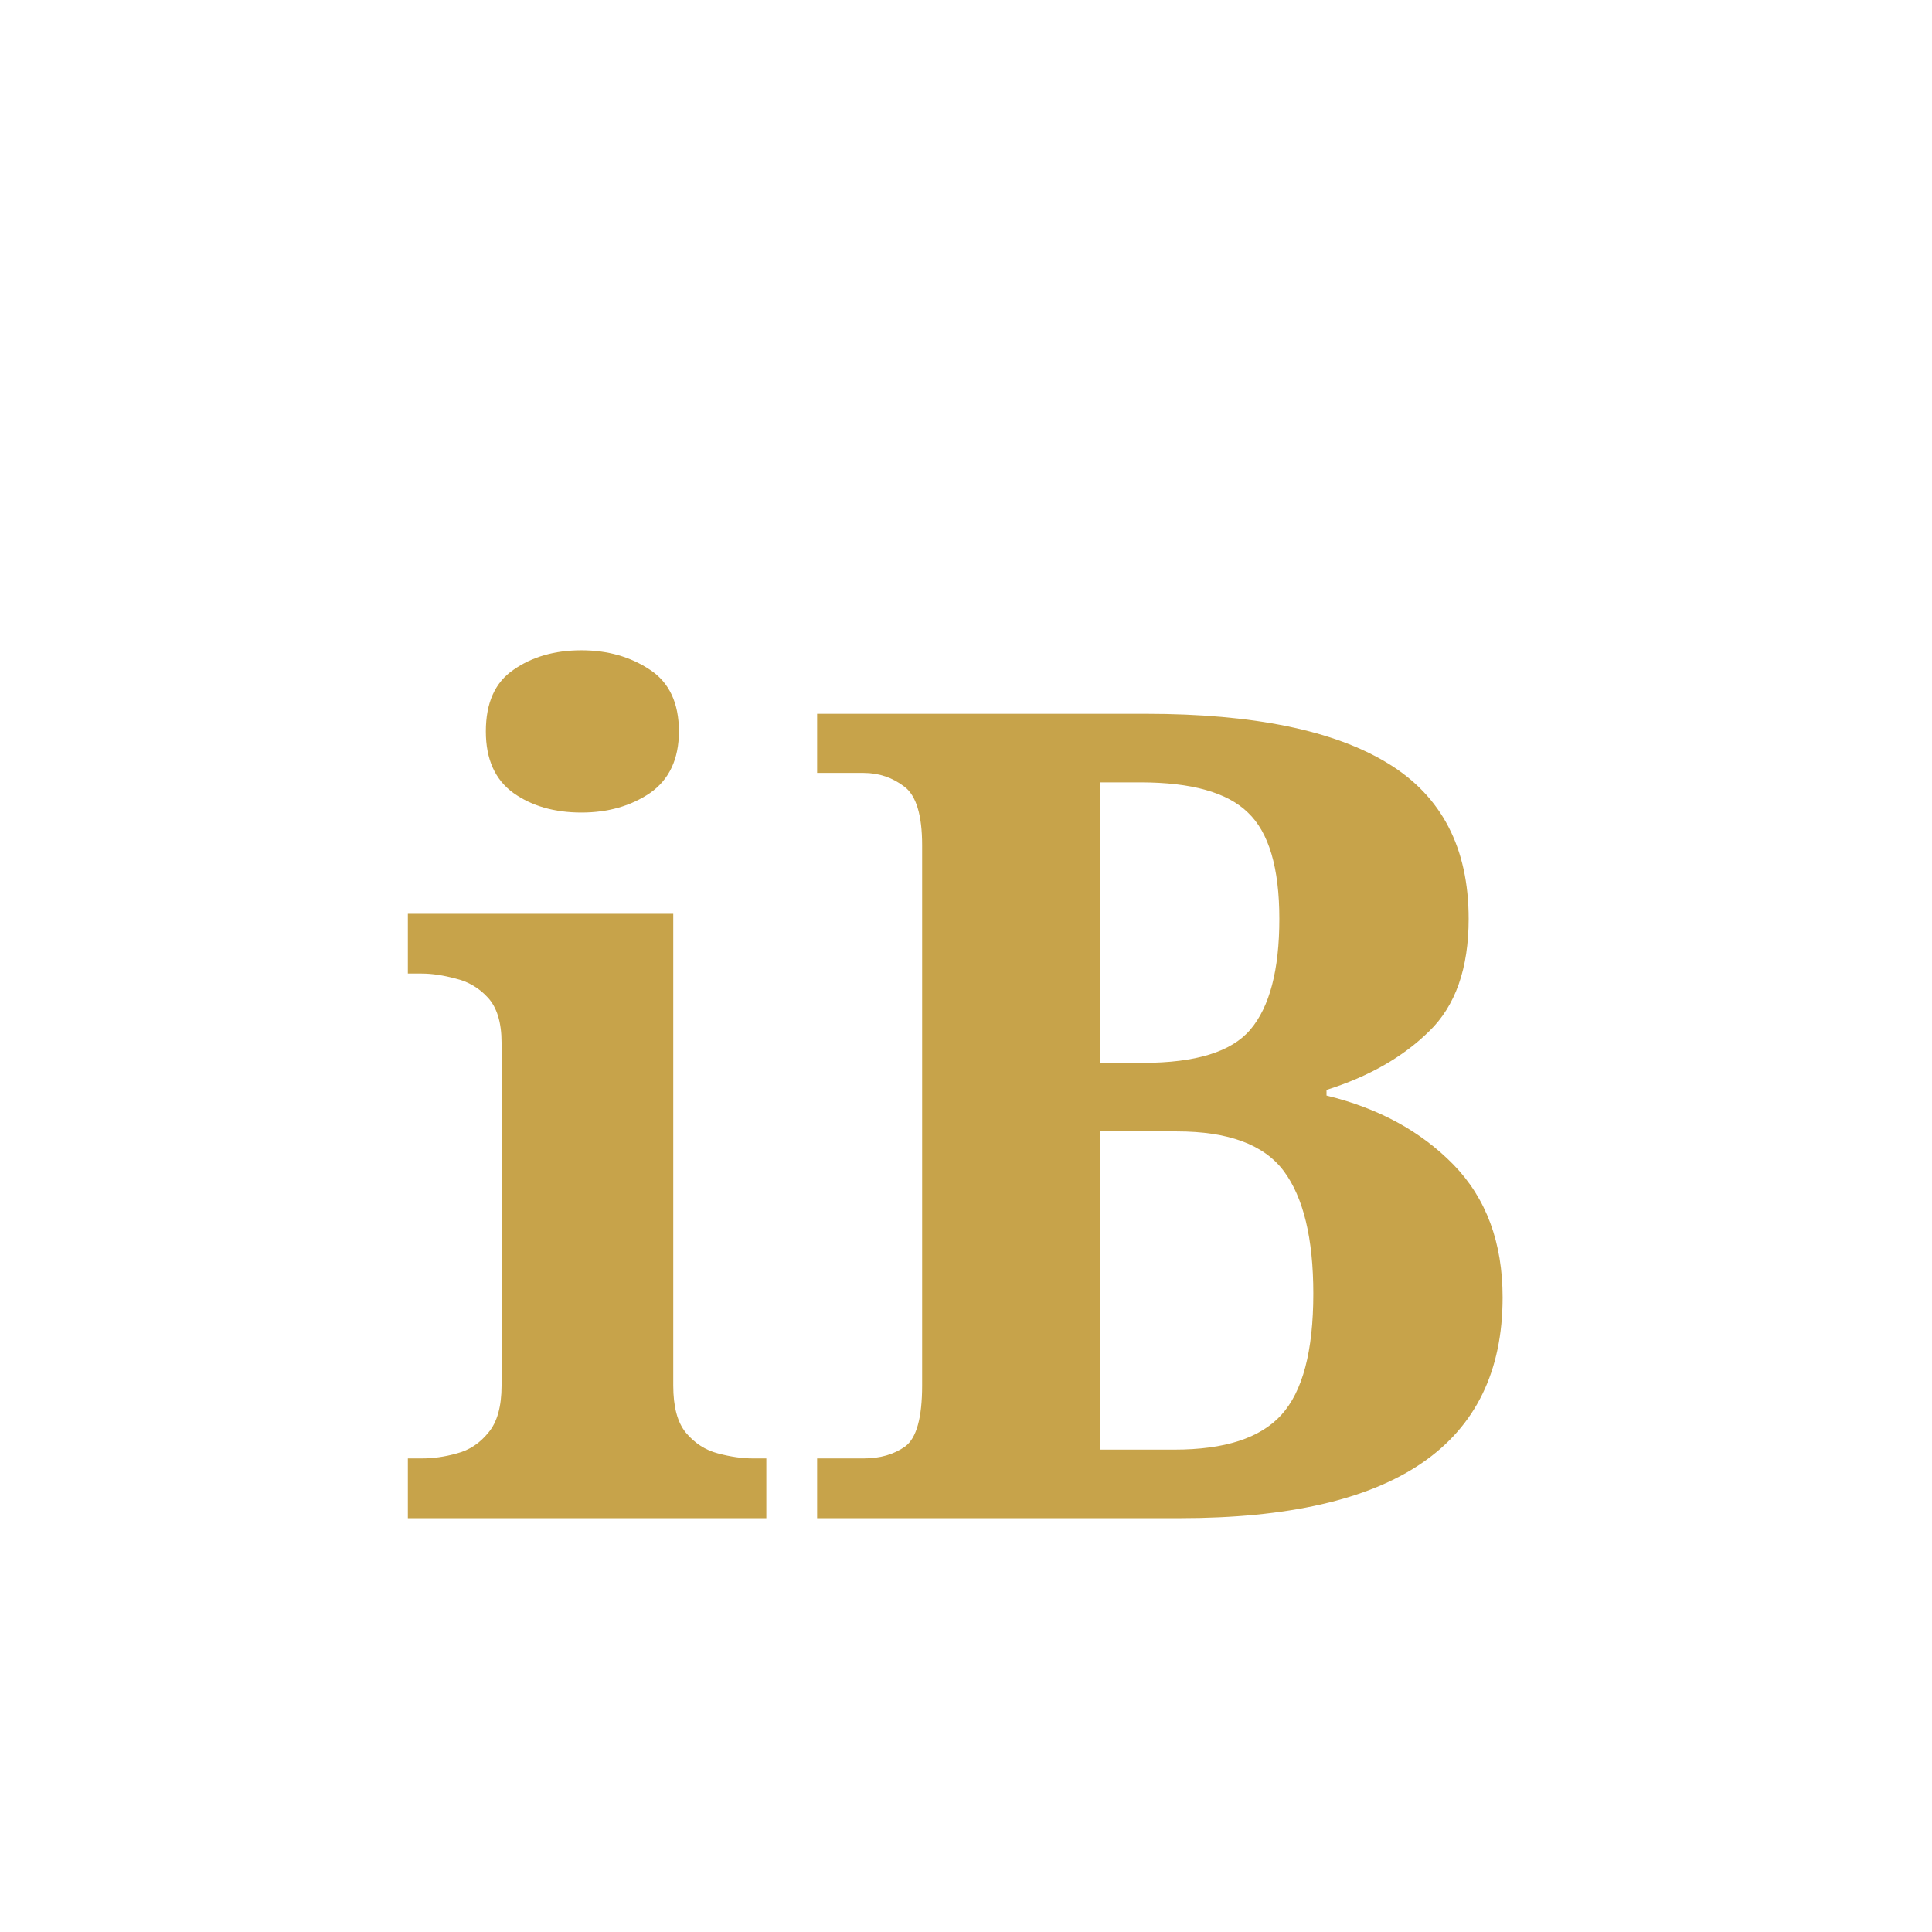
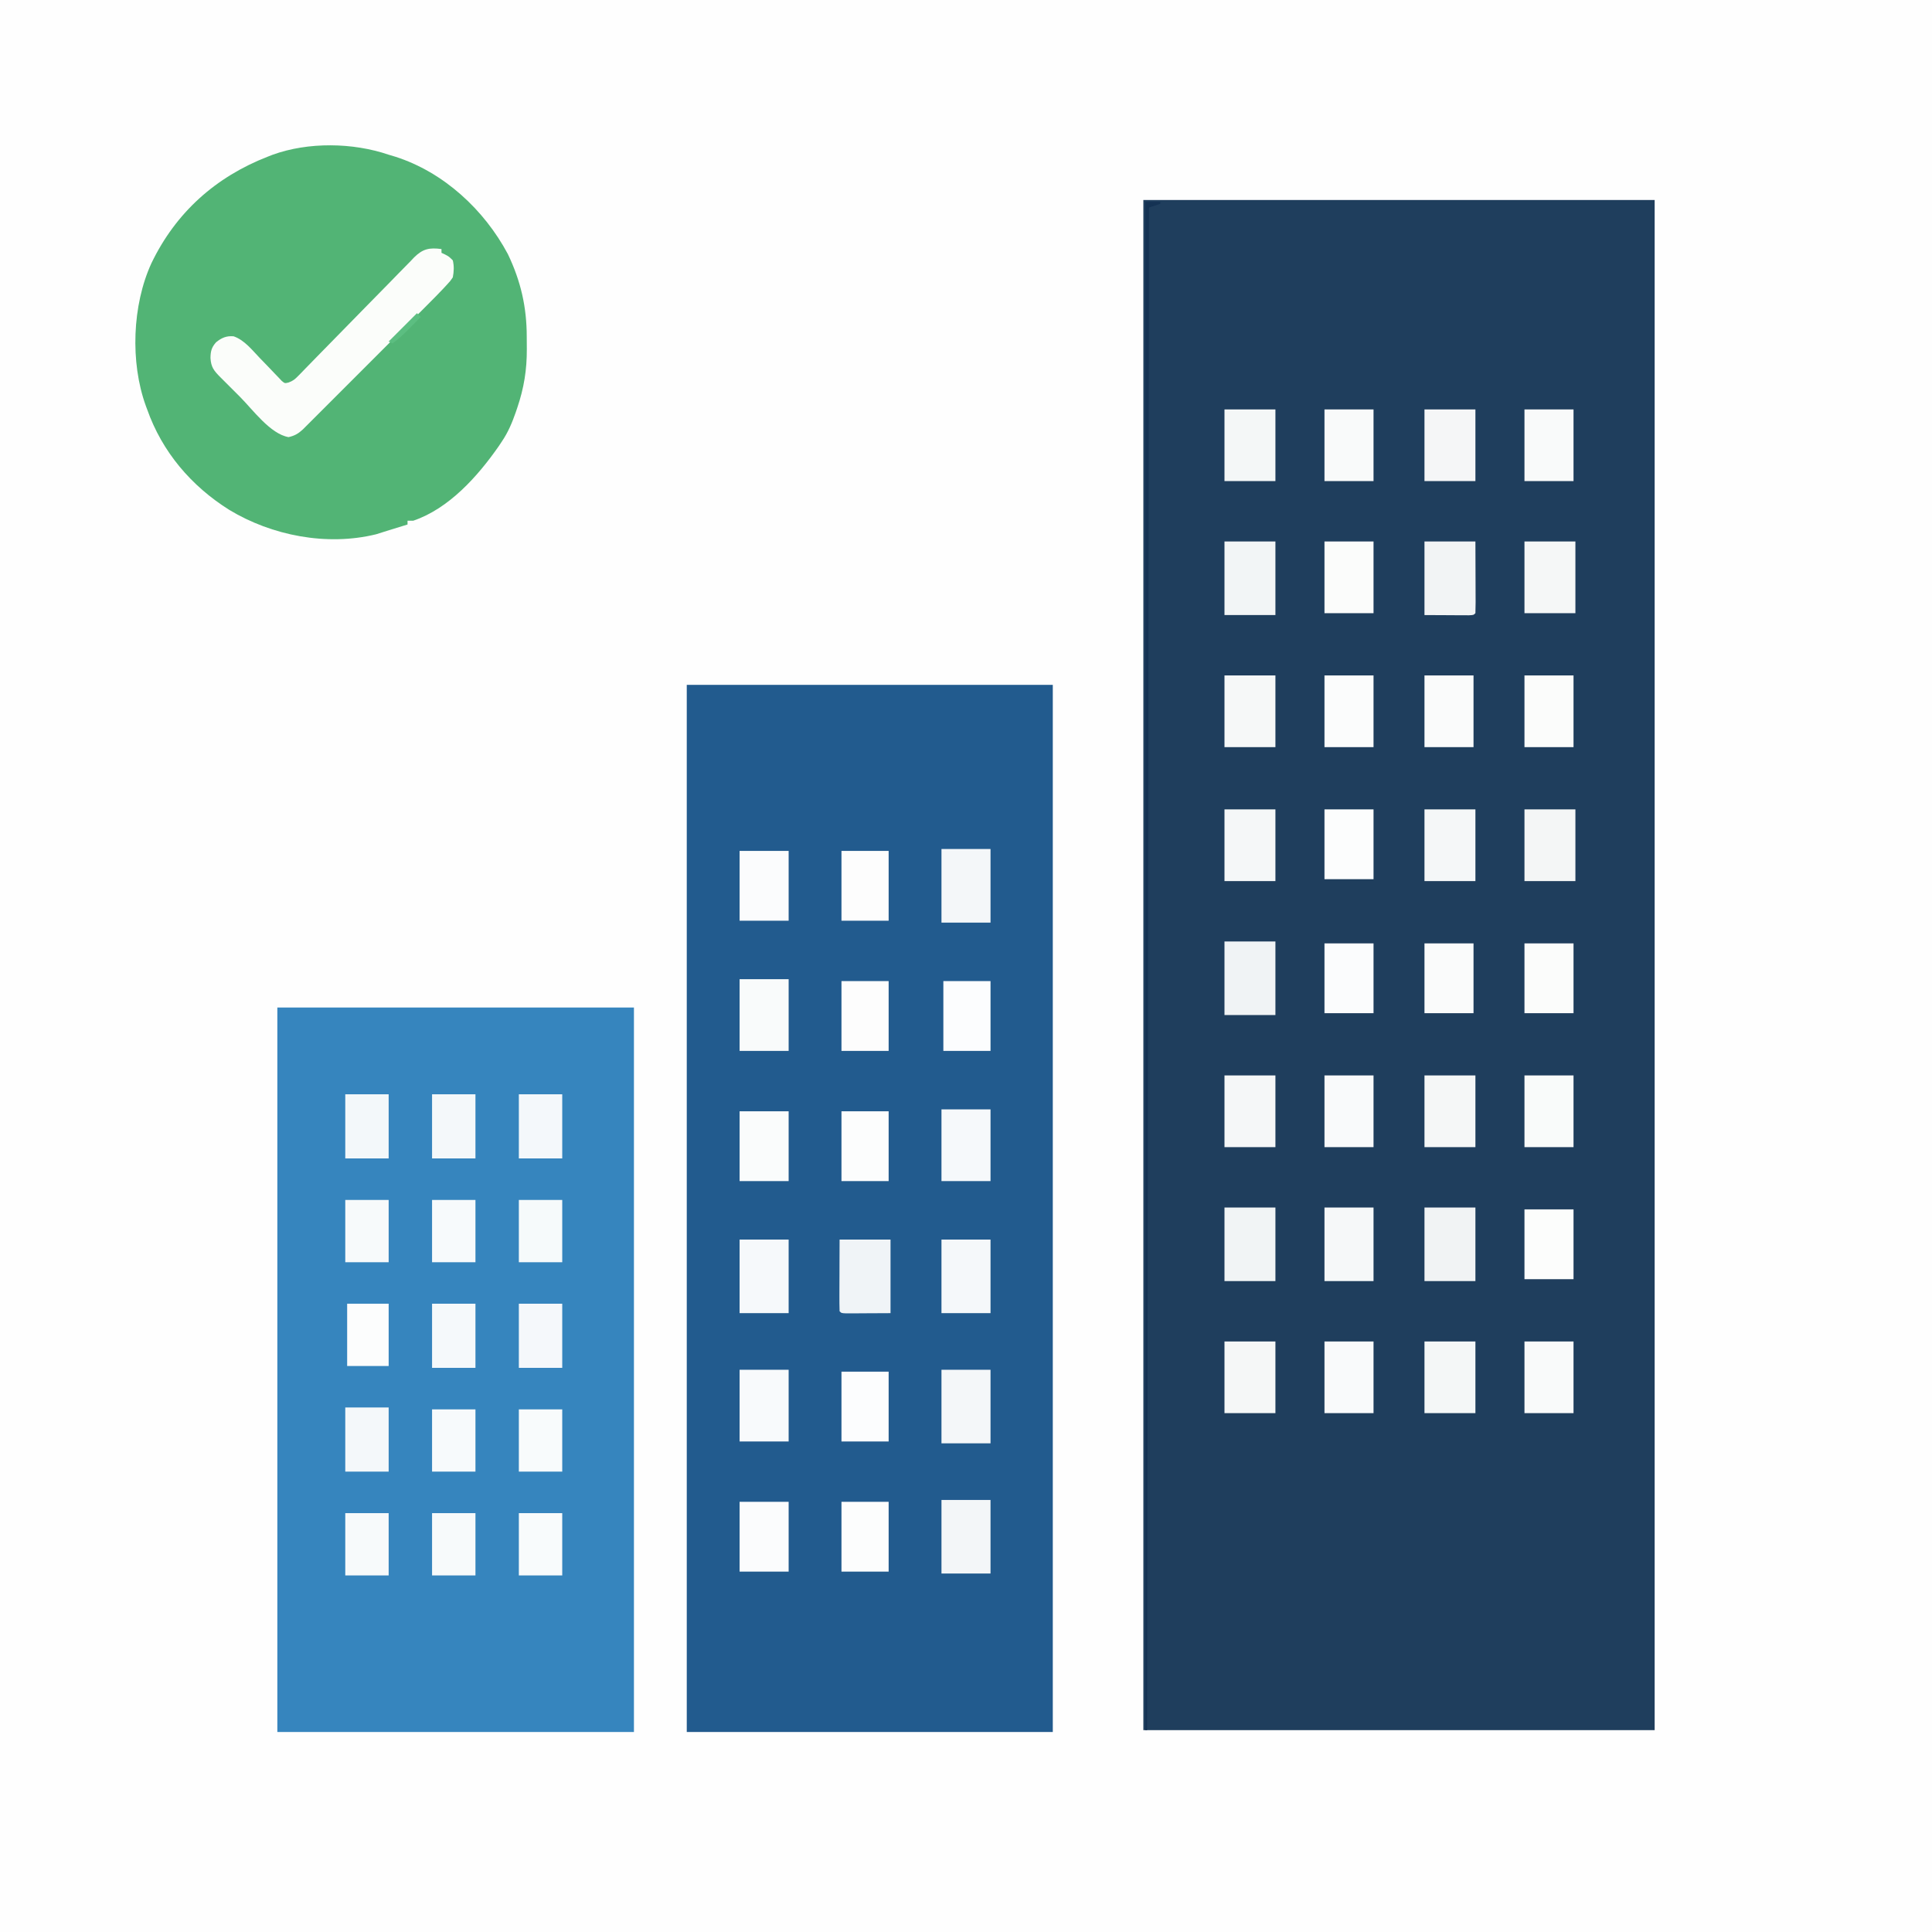
- <svg xmlns="http://www.w3.org/2000/svg" width="48" height="48" viewBox="0 0 48 48">
-   <style>
-     .playfair {
-       font-family: 'Playfair Display', serif;
-       font-size: 28px;
-       font-weight: bold;
-       fill: #C7A34A;
-       dominant-baseline: middle;
-       text-anchor: middle;
-     }
-   </style>
-   <text x="24" y="28" class="playfair">iB</text>
+ <svg xmlns="http://www.w3.org/2000/svg" version="1.1" width="1024" height="1024">
+   <path d="M0 0 C337.92 0 675.84 0 1024 0 C1024 337.92 1024 675.84 1024 1024 C686.08 1024 348.16 1024 0 1024 C0 686.08 0 348.16 0 0 Z " fill="#FEFEFE" transform="translate(0,0)" />
+   <path d="M0 0 C89.43 0 178.86 0 271 0 C271 267.63 271 535.26 271 811 C181.57 811 92.14 811 0 811 C0 543.37 0 275.74 0 0 Z " fill="#1F3E5D" transform="translate(606,106)" />
+   <path d="M0 0 C64.02 0 128.04 0 194 0 C194 183.15 194 366.3 194 555 C129.98 555 65.96 555 0 555 C0 371.85 0 188.7 0 0 Z " fill="#225B8E" transform="translate(364,363)" />
+   <path d="M0 0 C62.37 0 124.74 0 189 0 C189 126.72 189 253.44 189 384 C126.63 384 64.26 384 0 384 C0 257.28 0 130.56 0 0 Z " fill="#3685BE" transform="translate(147,534)" />
+   <path d="M0 0 C1.756 0.526 1.756 0.526 3.547 1.062 C29.18 9.265 50.653 29.177 63.188 52.688 C70.042 67.029 73.187 80.733 73.185 96.575 C73.187 98.73 73.206 100.884 73.225 103.039 C73.272 114.023 71.708 123.661 68.188 134.062 C67.922 134.848 67.656 135.633 67.382 136.442 C65.448 142.005 63.315 147.103 60 152 C59.438 152.843 58.876 153.686 58.297 154.555 C47.194 170.487 31.9 187.614 13 194 C12.01 194 11.02 194 10 194 C10 194.66 10 195.32 10 196 C6.775 196.999 3.549 197.994 0.32 198.98 C-2.021 199.699 -4.356 200.437 -6.688 201.188 C-32.721 207.573 -61.886 201.924 -84.52 188.223 C-104.62 175.61 -120.054 157.517 -128 135 C-128.241 134.352 -128.482 133.705 -128.731 133.038 C-137.048 110.057 -135.92 79.693 -125.76 57.539 C-112.844 30.677 -91.701 11.75 -64 1 C-63.188 0.682 -62.376 0.363 -61.539 0.035 C-42.588 -6.84 -18.953 -6.459 0 0 Z " fill="#52B475" transform="translate(206,82)" />
+   <path d="M0 0 C0 0.66 0 1.32 0 2 C0.619 2.289 1.238 2.578 1.875 2.875 C4 4 4 4 6 6 C6.73 9.114 6.593 11.869 6 15 C4.679 16.956 4.679 16.956 2.936 18.825 C2.298 19.516 1.661 20.206 1.003 20.917 C0.012 21.948 0.012 21.948 -1 23 C-1.6 23.625 -2.199 24.251 -2.817 24.895 C-4.708 26.837 -6.62 28.756 -8.54 30.669 C-9.258 31.389 -9.976 32.109 -10.716 32.85 C-13.063 35.202 -15.414 37.55 -17.766 39.898 C-19.408 41.541 -21.05 43.184 -22.691 44.827 C-26.119 48.256 -29.549 51.684 -32.979 55.11 C-37.38 59.505 -41.776 63.904 -46.171 68.305 C-49.554 71.692 -52.94 75.076 -56.326 78.46 C-57.949 80.082 -59.571 81.705 -61.192 83.329 C-63.452 85.59 -65.714 87.849 -67.978 90.107 C-68.648 90.779 -69.318 91.451 -70.008 92.144 C-70.625 92.758 -71.242 93.372 -71.877 94.004 C-72.411 94.537 -72.945 95.071 -73.495 95.621 C-75.932 97.854 -77.831 98.962 -81.062 99.688 C-90.743 97.997 -99.946 85.21 -106.808 78.323 C-108.588 76.537 -110.373 74.758 -112.158 72.979 C-113.295 71.841 -114.431 70.704 -115.566 69.566 C-116.099 69.036 -116.631 68.506 -117.179 67.96 C-120.601 64.516 -122.165 62.598 -122.438 57.75 C-122.385 54.155 -121.892 52.154 -119.5 49.438 C-116.651 47.081 -113.985 45.906 -110.176 46.25 C-104.396 48.242 -100.302 53.613 -96.154 57.915 C-94.821 59.296 -93.485 60.673 -92.145 62.047 C-90.809 63.421 -89.486 64.809 -88.177 66.209 C-87.258 67.161 -87.258 67.161 -86.32 68.133 C-85.505 68.997 -85.505 68.997 -84.672 69.879 C-83.065 71.224 -83.065 71.224 -81.088 70.744 C-78.735 69.906 -77.654 69.004 -75.922 67.222 C-75.341 66.632 -74.759 66.042 -74.16 65.433 C-73.534 64.782 -72.908 64.131 -72.263 63.461 C-71.594 62.778 -70.925 62.095 -70.236 61.391 C-68.784 59.907 -67.335 58.42 -65.888 56.931 C-63.597 54.573 -61.294 52.228 -58.987 49.886 C-52.428 43.226 -45.881 36.555 -39.366 29.852 C-35.381 25.753 -31.373 21.677 -27.351 17.614 C-25.823 16.062 -24.304 14.502 -22.793 12.933 C-20.677 10.738 -18.535 8.572 -16.384 6.41 C-15.768 5.757 -15.152 5.104 -14.518 4.431 C-9.884 -0.14 -6.419 -0.846 0 0 Z " fill="#FBFDFA" transform="translate(234,132)" />
+   <path d="M0 0 C8.91 0 17.82 0 27 0 C27 12.87 27 25.74 27 39 C18.09 39 9.18 39 0 39 C0 26.13 0 13.26 0 0 Z " fill="#F1F3F4" transform="translate(755,640)" />
+   <path d="M0 0 C8.91 0 17.82 0 27 0 C27 12.87 27 25.74 27 39 C18.09 39 9.18 39 0 39 C0 26.13 0 13.26 0 0 Z " fill="#F1F4F5" transform="translate(649,640)" />
+   <path d="M0 0 C8.91 0 17.82 0 27 0 C27 12.87 27 25.74 27 39 C18.09 39 9.18 39 0 39 C0 26.13 0 13.26 0 0 Z " fill="#F0F3F5" transform="translate(649,499)" />
+   <path d="M0 0 C8.91 0 17.82 0 27 0 C27 12.87 27 25.74 27 39 C18.09 39 9.18 39 0 39 C0 26.13 0 13.26 0 0 Z " fill="#F2F5F6" transform="translate(649,287)" />
+   <path d="M0 0 C8.91 0 17.82 0 27 0 C27 12.87 27 25.74 27 39 C22.731 39.021 18.461 39.041 14.062 39.062 C12.04 39.076 12.04 39.076 9.977 39.09 C8.397 39.094 8.397 39.094 6.785 39.098 C5.159 39.106 5.159 39.106 3.5 39.114 C1 39 1 39 0 38 C-0.089 35.188 -0.115 32.401 -0.098 29.59 C-0.096 28.748 -0.095 27.906 -0.093 27.038 C-0.088 24.338 -0.075 21.638 -0.062 18.938 C-0.057 17.111 -0.053 15.285 -0.049 13.459 C-0.039 8.973 -0.019 4.486 0 0 Z " fill="#F0F4F7" transform="translate(445,657)" />
+   <path d="M0 0 C8.91 0 17.82 0 27 0 C27.023 5.394 27.043 10.787 27.055 16.18 C27.06 18.017 27.067 19.853 27.075 21.689 C27.088 24.323 27.093 26.956 27.098 29.59 C27.103 30.416 27.108 31.242 27.113 32.093 C27.113 34.062 27.062 36.032 27 38 C26 39 26 39 23.5 39.114 C22.416 39.108 21.332 39.103 20.215 39.098 C19.162 39.095 18.108 39.093 17.023 39.09 C15.675 39.081 14.327 39.072 12.938 39.062 C8.668 39.042 4.399 39.021 0 39 C0 26.13 0 13.26 0 0 Z " fill="#F2F4F5" transform="translate(755,287)" />
+   <path d="M0 0 C8.91 0 17.82 0 27 0 C27 12.54 27 25.08 27 38 C18.09 38 9.18 38 0 38 C0 25.46 0 12.92 0 0 Z " fill="#F4F7F7" transform="translate(755,711)" />
+   <path d="M0 0 C8.91 0 17.82 0 27 0 C27 12.54 27 25.08 27 38 C18.09 38 9.18 38 0 38 C0 25.46 0 12.92 0 0 Z " fill="#F5F7F7" transform="translate(649,711)" />
+   <path d="M0 0 C8.91 0 17.82 0 27 0 C27 12.54 27 25.08 27 38 C18.09 38 9.18 38 0 38 C0 25.46 0 12.92 0 0 Z " fill="#F5F7F7" transform="translate(755,570)" />
+   <path d="M0 0 C8.91 0 17.82 0 27 0 C27 12.54 27 25.08 27 38 C18.09 38 9.18 38 0 38 C0 25.46 0 12.92 0 0 Z " fill="#F5F7F8" transform="translate(649,570)" />
+   <path d="M0 0 C8.91 0 17.82 0 27 0 C27 12.54 27 25.08 27 38 C18.09 38 9.18 38 0 38 C0 25.46 0 12.92 0 0 Z " fill="#F4F6F6" transform="translate(808,429)" />
+   <path d="M0 0 C8.91 0 17.82 0 27 0 C27 12.54 27 25.08 27 38 C18.09 38 9.18 38 0 38 C0 25.46 0 12.92 0 0 Z " fill="#F5F7F8" transform="translate(755,429)" />
+   <path d="M0 0 C8.91 0 17.82 0 27 0 C27 12.54 27 25.08 27 38 C18.09 38 9.18 38 0 38 C0 25.46 0 12.92 0 0 Z " fill="#F5F7F8" transform="translate(649,429)" />
+   <path d="M0 0 C8.91 0 17.82 0 27 0 C27 12.54 27 25.08 27 38 C18.09 38 9.18 38 0 38 C0 25.46 0 12.92 0 0 Z " fill="#F6F8F8" transform="translate(649,358)" />
+   <path d="M0 0 C8.91 0 17.82 0 27 0 C27 12.54 27 25.08 27 38 C18.09 38 9.18 38 0 38 C0 25.46 0 12.92 0 0 Z " fill="#F5F7F7" transform="translate(808,287)" />
+   <path d="M0 0 C8.91 0 17.82 0 27 0 C27 12.54 27 25.08 27 38 C18.09 38 9.18 38 0 38 C0 25.46 0 12.92 0 0 Z " fill="#F5F6F7" transform="translate(755,217)" />
+   <path d="M0 0 C8.91 0 17.82 0 27 0 C27 12.54 27 25.08 27 38 C18.09 38 9.18 38 0 38 C0 25.46 0 12.92 0 0 Z " fill="#F4F7F7" transform="translate(649,217)" />
+   <path d="M0 0 C8.58 0 17.16 0 26 0 C26 12.87 26 25.74 26 39 C17.42 39 8.84 39 0 39 C0 26.13 0 13.26 0 0 Z " fill="#F3F6F8" transform="translate(499,795)" />
+   <path d="M0 0 C8.58 0 17.16 0 26 0 C26 12.87 26 25.74 26 39 C17.42 39 8.84 39 0 39 C0 26.13 0 13.26 0 0 Z " fill="#F4F7F9" transform="translate(499,726)" />
+   <path d="M0 0 C8.58 0 17.16 0 26 0 C26 12.87 26 25.74 26 39 C17.42 39 8.84 39 0 39 C0 26.13 0 13.26 0 0 Z " fill="#F5F8FA" transform="translate(499,657)" />
+   <path d="M0 0 C8.58 0 17.16 0 26 0 C26 12.87 26 25.74 26 39 C17.42 39 8.84 39 0 39 C0 26.13 0 13.26 0 0 Z " fill="#F6F9FB" transform="translate(392,657)" />
+   <path d="M0 0 C8.58 0 17.16 0 26 0 C26 12.87 26 25.74 26 39 C17.42 39 8.84 39 0 39 C0 26.13 0 13.26 0 0 Z " fill="#F6F8F9" transform="translate(702,640)" />
+   <path d="M0 0 C8.58 0 17.16 0 26 0 C26 12.87 26 25.74 26 39 C17.42 39 8.84 39 0 39 C0 26.13 0 13.26 0 0 Z " fill="#F4F7F9" transform="translate(499,450)" />
+   <path d="M0 0 C8.58 0 17.16 0 26 0 C26 12.54 26 25.08 26 38 C17.42 38 8.84 38 0 38 C0 25.46 0 12.92 0 0 Z " fill="#F8FAFC" transform="translate(392,726)" />
+   <path d="M0 0 C8.58 0 17.16 0 26 0 C26 12.54 26 25.08 26 38 C17.42 38 8.84 38 0 38 C0 25.46 0 12.92 0 0 Z " fill="#F9FAFA" transform="translate(808,711)" />
+   <path d="M0 0 C8.58 0 17.16 0 26 0 C26 12.54 26 25.08 26 38 C17.42 38 8.84 38 0 38 C0 25.46 0 12.92 0 0 Z " fill="#F9FAFB" transform="translate(702,711)" />
+   <path d="M0 0 C8.58 0 17.16 0 26 0 C26 12.54 26 25.08 26 38 C17.42 38 8.84 38 0 38 C0 25.46 0 12.92 0 0 Z " fill="#F6F9FB" transform="translate(499,588)" />
+   <path d="M0 0 C8.58 0 17.16 0 26 0 C26 12.54 26 25.08 26 38 C17.42 38 8.84 38 0 38 C0 25.46 0 12.92 0 0 Z " fill="#F9FBFA" transform="translate(808,570)" />
+   <path d="M0 0 C8.58 0 17.16 0 26 0 C26 12.54 26 25.08 26 38 C17.42 38 8.84 38 0 38 C0 25.46 0 12.92 0 0 Z " fill="#F9FAFB" transform="translate(702,570)" />
+   <path d="M0 0 C8.58 0 17.16 0 26 0 C26 12.54 26 25.08 26 38 C17.42 38 8.84 38 0 38 C0 25.46 0 12.92 0 0 Z " fill="#F9FBFB" transform="translate(392,519)" />
+   <path d="M0 0 C8.58 0 17.16 0 26 0 C26 12.54 26 25.08 26 38 C17.42 38 8.84 38 0 38 C0 25.46 0 12.92 0 0 Z " fill="#FBFCFB" transform="translate(808,358)" />
+   <path d="M0 0 C8.58 0 17.16 0 26 0 C26 12.54 26 25.08 26 38 C17.42 38 8.84 38 0 38 C0 25.46 0 12.92 0 0 Z " fill="#FAFBFB" transform="translate(755,358)" />
+   <path d="M0 0 C8.58 0 17.16 0 26 0 C26 12.54 26 25.08 26 38 C17.42 38 8.84 38 0 38 C0 25.46 0 12.92 0 0 Z " fill="#FBFCFC" transform="translate(702,358)" />
+   <path d="M0 0 C8.58 0 17.16 0 26 0 C26 12.54 26 25.08 26 38 C17.42 38 8.84 38 0 38 C0 25.46 0 12.92 0 0 Z " fill="#FBFCFB" transform="translate(702,287)" />
+   <path d="M0 0 C8.58 0 17.16 0 26 0 C26 12.54 26 25.08 26 38 C17.42 38 8.84 38 0 38 C0 25.46 0 12.92 0 0 Z " fill="#F9FAFA" transform="translate(808,217)" />
+   <path d="M0 0 C8.58 0 17.16 0 26 0 C26 12.54 26 25.08 26 38 C17.42 38 8.84 38 0 38 C0 25.46 0 12.92 0 0 Z " fill="#F9FAFA" transform="translate(702,217)" />
+   <path d="M0 0 C8.58 0 17.16 0 26 0 C26 12.21 26 24.42 26 37 C17.42 37 8.84 37 0 37 C0 24.79 0 12.58 0 0 Z " fill="#FBFCFD" transform="translate(392,796)" />
+   <path d="M0 0 C8.58 0 17.16 0 26 0 C26 12.21 26 24.42 26 37 C17.42 37 8.84 37 0 37 C0 24.79 0 12.58 0 0 Z " fill="#FCFDFC" transform="translate(808,641)" />
+   <path d="M0 0 C8.58 0 17.16 0 26 0 C26 12.21 26 24.42 26 37 C17.42 37 8.84 37 0 37 C0 24.79 0 12.58 0 0 Z " fill="#FAFCFC" transform="translate(392,589)" />
+   <path d="M0 0 C8.58 0 17.16 0 26 0 C26 12.21 26 24.42 26 37 C17.42 37 8.84 37 0 37 C0 24.79 0 12.58 0 0 Z " fill="#FBFCFD" transform="translate(702,500)" />
+   <path d="M0 0 C8.58 0 17.16 0 26 0 C26 12.21 26 24.42 26 37 C17.42 37 8.84 37 0 37 C0 24.79 0 12.58 0 0 Z " fill="#FBFCFB" transform="translate(808,500)" />
+   <path d="M0 0 C8.58 0 17.16 0 26 0 C26 12.21 26 24.42 26 37 C17.42 37 8.84 37 0 37 C0 24.79 0 12.58 0 0 Z " fill="#FAFBFB" transform="translate(755,500)" />
+   <path d="M0 0 C8.58 0 17.16 0 26 0 C26 12.21 26 24.42 26 37 C17.42 37 8.84 37 0 37 C0 24.79 0 12.58 0 0 Z " fill="#FBFCFD" transform="translate(392,451)" />
+   <path d="M0 0 C8.58 0 17.16 0 26 0 C26 12.21 26 24.42 26 37 C17.42 37 8.84 37 0 37 C0 24.79 0 12.58 0 0 Z " fill="#FCFDFD" transform="translate(702,429)" />
+   <path d="M0 0 C8.25 0 16.5 0 25 0 C25 12.21 25 24.42 25 37 C16.75 37 8.5 37 0 37 C0 24.79 0 12.58 0 0 Z " fill="#FCFDFD" transform="translate(446,796)" />
+   <path d="M0 0 C8.25 0 16.5 0 25 0 C25 12.21 25 24.42 25 37 C16.75 37 8.5 37 0 37 C0 24.79 0 12.58 0 0 Z " fill="#FCFDFE" transform="translate(446,727)" />
+   <path d="M0 0 C8.25 0 16.5 0 25 0 C25 12.21 25 24.42 25 37 C16.75 37 8.5 37 0 37 C0 24.79 0 12.58 0 0 Z " fill="#FCFDFD" transform="translate(446,589)" />
+   <path d="M0 0 C8.25 0 16.5 0 25 0 C25 12.21 25 24.42 25 37 C16.75 37 8.5 37 0 37 C0 24.79 0 12.58 0 0 Z " fill="#FDFDFD" transform="translate(446,520)" />
+   <path d="M0 0 C8.25 0 16.5 0 25 0 C25 12.21 25 24.42 25 37 C16.75 37 8.5 37 0 37 C0 24.79 0 12.58 0 0 Z " fill="#FCFDFE" transform="translate(500,520)" />
+   <path d="M0 0 C8.25 0 16.5 0 25 0 C25 12.21 25 24.42 25 37 C16.75 37 8.5 37 0 37 C0 24.79 0 12.58 0 0 Z " fill="#FDFDFD" transform="translate(446,451)" />
+   <path d="M0 0 C2.64 0 5.28 0 8 0 C8 0.33 8 0.66 8 1 C6.02 1.66 4.04 2.32 2 3 C1.67 269.31 1.34 535.62 1 810 C0.67 810 0.34 810 0 810 C0 542.7 0 275.4 0 0 Z " fill="#143253" transform="translate(607,107)" />
+   <path d="M0 0 C7.59 0 15.18 0 23 0 C23 11.22 23 22.44 23 34 C15.41 34 7.82 34 0 34 C0 22.78 0 11.56 0 0 Z " fill="#F4F8FA" transform="translate(183,746)" />
+   <path d="M0 0 C7.59 0 15.18 0 23 0 C23 11.22 23 22.44 23 34 C15.41 34 7.82 34 0 34 C0 22.78 0 11.56 0 0 Z " fill="#F5F8FB" transform="translate(275,691)" />
+   <path d="M0 0 C7.59 0 15.18 0 23 0 C23 11.22 23 22.44 23 34 C15.41 34 7.82 34 0 34 C0 22.78 0 11.56 0 0 Z " fill="#F5F9FB" transform="translate(229,691)" />
+   <path d="M0 0 C7.59 0 15.18 0 23 0 C23 11.22 23 22.44 23 34 C15.41 34 7.82 34 0 34 C0 22.78 0 11.56 0 0 Z " fill="#F4F8FB" transform="translate(275,580)" />
+   <path d="M0 0 C7.59 0 15.18 0 23 0 C23 11.22 23 22.44 23 34 C15.41 34 7.82 34 0 34 C0 22.78 0 11.56 0 0 Z " fill="#F4F8FA" transform="translate(229,580)" />
+   <path d="M0 0 C7.59 0 15.18 0 23 0 C23 11.22 23 22.44 23 34 C15.41 34 7.82 34 0 34 C0 22.78 0 11.56 0 0 Z " fill="#F3F8FA" transform="translate(183,580)" />
+   <path d="M0 0 C7.59 0 15.18 0 23 0 C23 10.89 23 21.78 23 33 C15.41 33 7.82 33 0 33 C0 22.11 0 11.22 0 0 Z " fill="#F8FBFC" transform="translate(275,802)" />
+   <path d="M0 0 C7.59 0 15.18 0 23 0 C23 10.89 23 21.78 23 33 C15.41 33 7.82 33 0 33 C0 22.11 0 11.22 0 0 Z " fill="#F7FAFB" transform="translate(229,802)" />
+   <path d="M0 0 C7.59 0 15.18 0 23 0 C23 10.89 23 21.78 23 33 C15.41 33 7.82 33 0 33 C0 22.11 0 11.22 0 0 Z " fill="#F7FAFB" transform="translate(183,802)" />
+   <path d="M0 0 C7.59 0 15.18 0 23 0 C23 10.89 23 21.78 23 33 C15.41 33 7.82 33 0 33 C0 22.11 0 11.22 0 0 Z " fill="#F8FBFC" transform="translate(275,747)" />
+   <path d="M0 0 C7.59 0 15.18 0 23 0 C23 10.89 23 21.78 23 33 C15.41 33 7.82 33 0 33 C0 22.11 0 11.22 0 0 Z " fill="#F7FAFC" transform="translate(229,747)" />
+   <path d="M0 0 C7.59 0 15.18 0 23 0 C23 10.89 23 21.78 23 33 C15.41 33 7.82 33 0 33 C0 22.11 0 11.22 0 0 Z " fill="#F6FAFB" transform="translate(275,636)" />
+   <path d="M0 0 C7.59 0 15.18 0 23 0 C23 10.89 23 21.78 23 33 C15.41 33 7.82 33 0 33 C0 22.11 0 11.22 0 0 Z " fill="#F7FAFC" transform="translate(229,636)" />
+   <path d="M0 0 C7.59 0 15.18 0 23 0 C23 10.89 23 21.78 23 33 C15.41 33 7.82 33 0 33 C0 22.11 0 11.22 0 0 Z " fill="#F7FAFB" transform="translate(183,636)" />
+   <path d="M0 0 C7.26 0 14.52 0 22 0 C22 10.89 22 21.78 22 33 C14.74 33 7.48 33 0 33 C0 22.11 0 11.22 0 0 Z " fill="#FCFDFD" transform="translate(184,691)" />
+   <path d="M0 0 C0.66 0.66 1.32 1.32 2 2 C0.253 3.774 -1.497 5.544 -3.25 7.312 C-3.741 7.812 -4.232 8.312 -4.738 8.826 C-7.351 11.457 -9.957 13.877 -13 16 C-13.66 15.67 -14.32 15.34 -15 15 C-10.05 10.05 -5.1 5.1 0 0 Z " fill="#5CBE81" transform="translate(221,166)" />
</svg>
